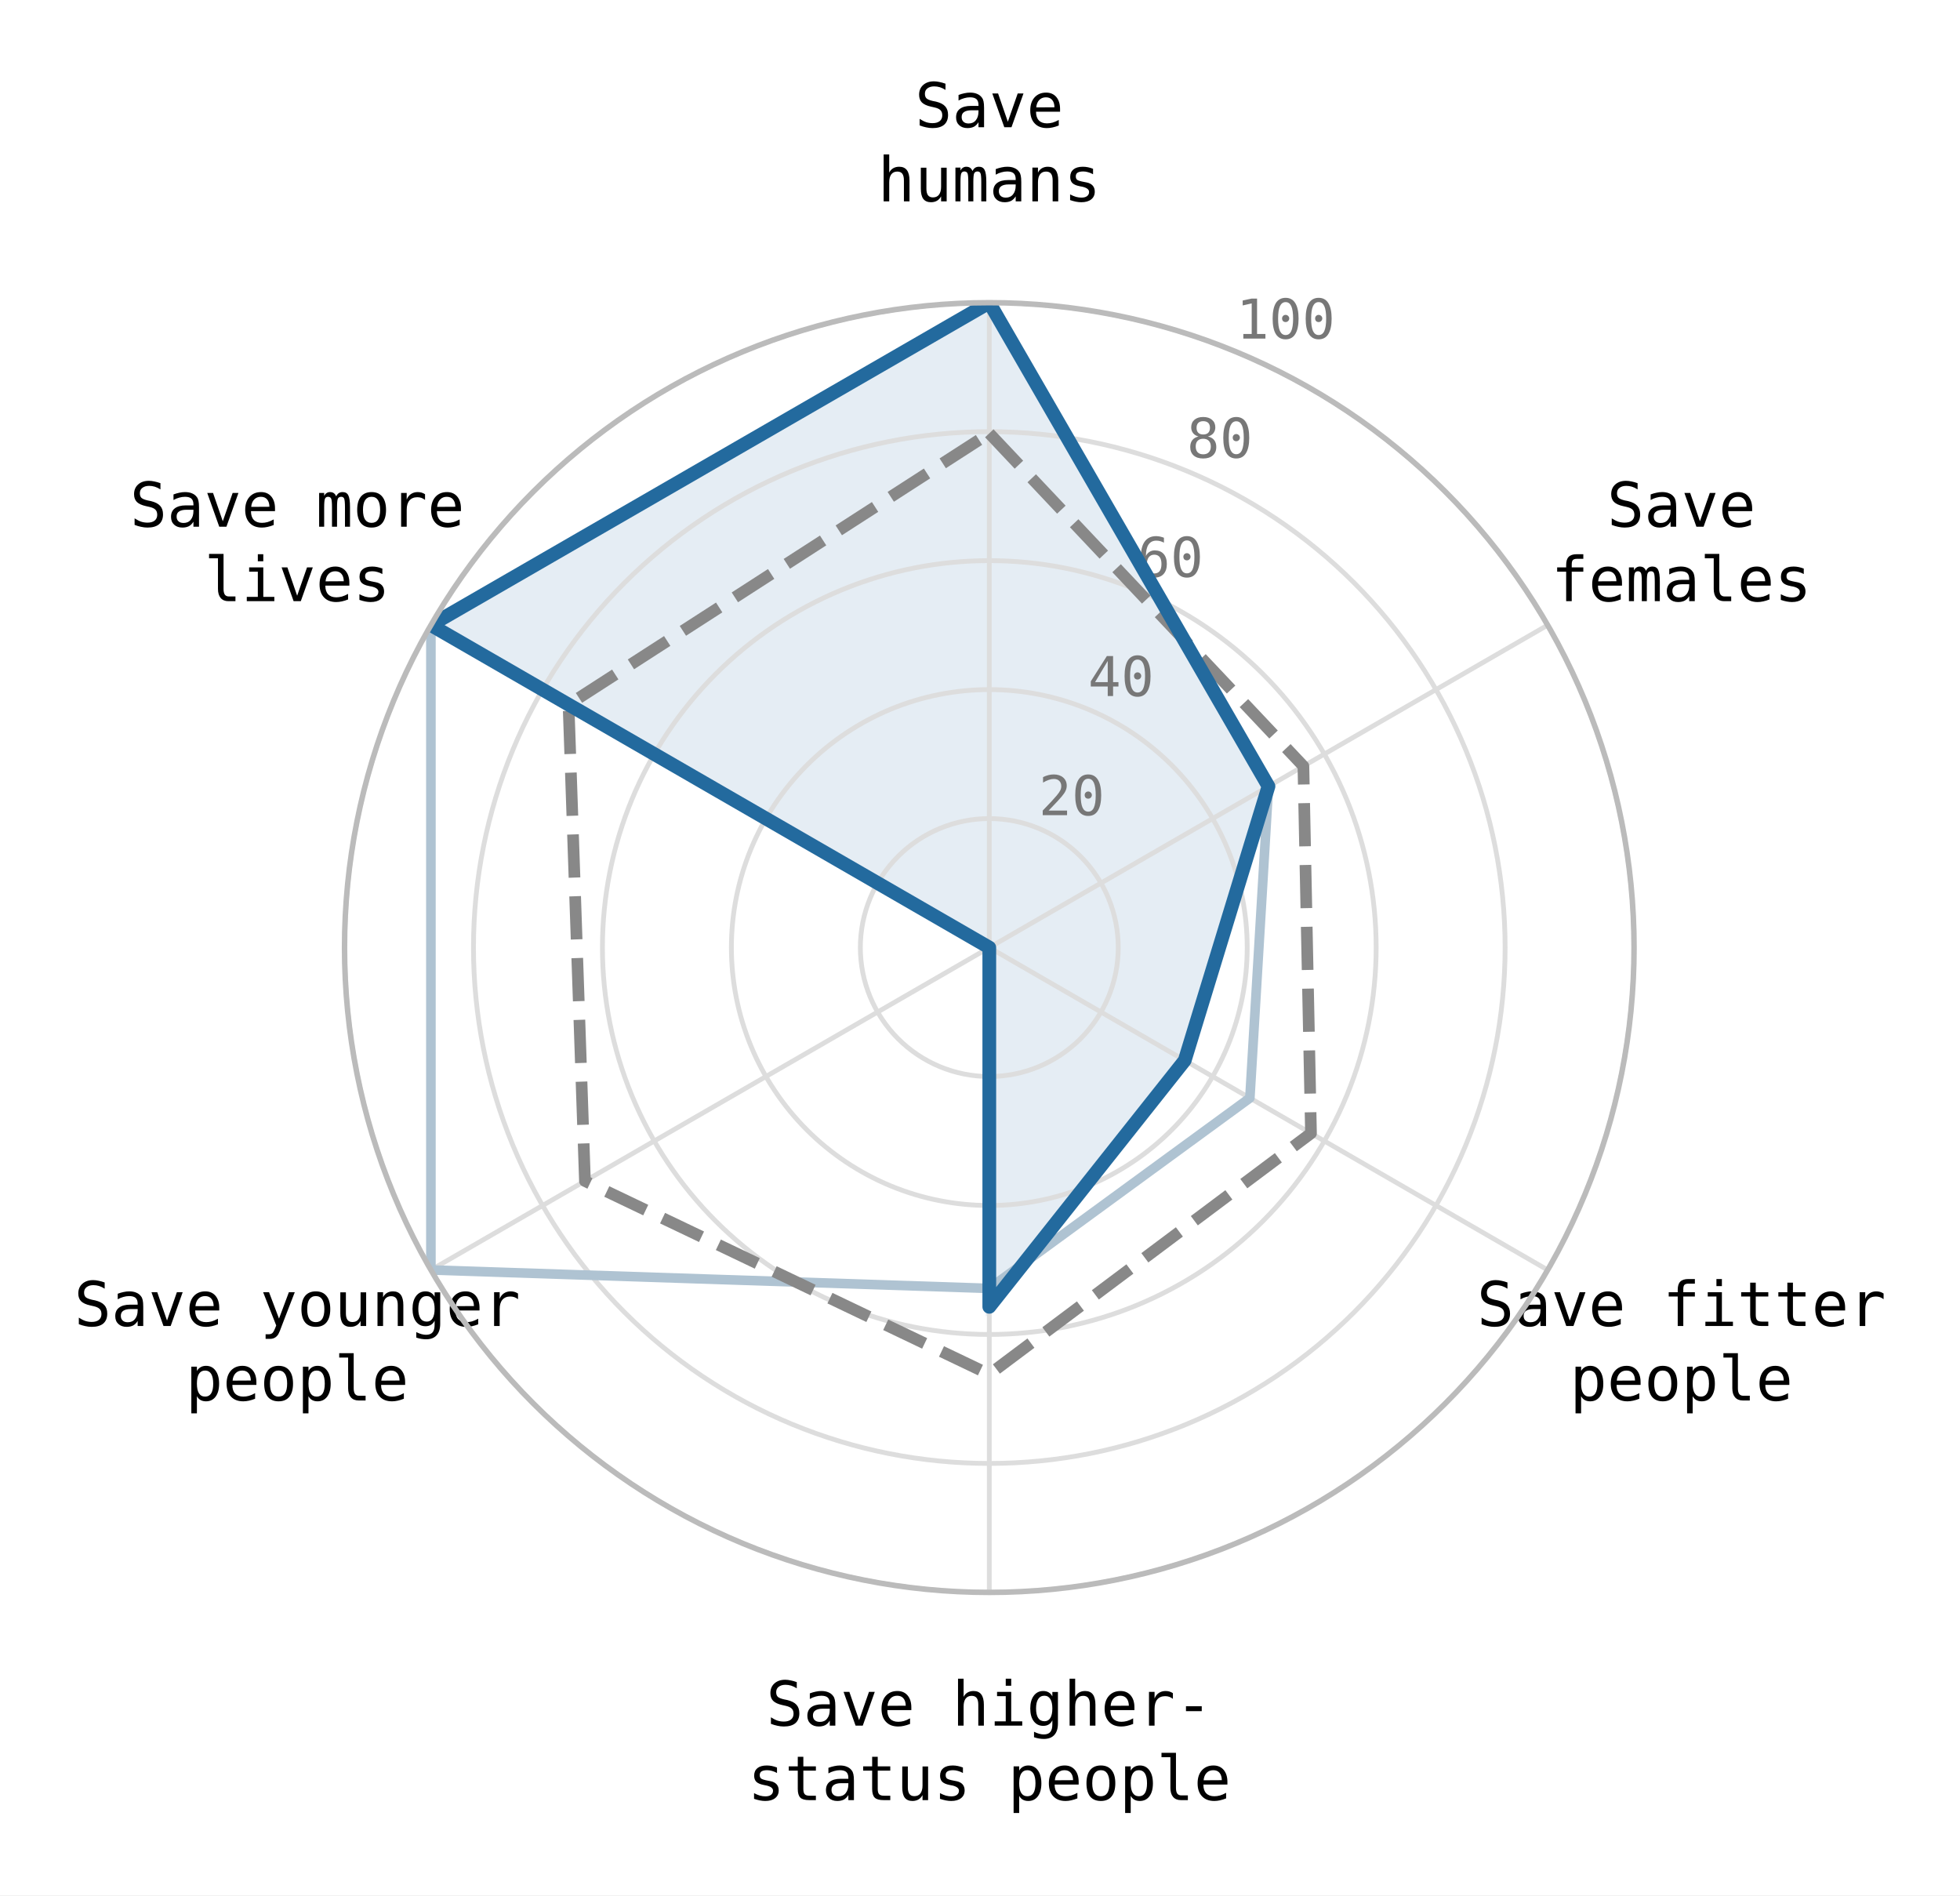
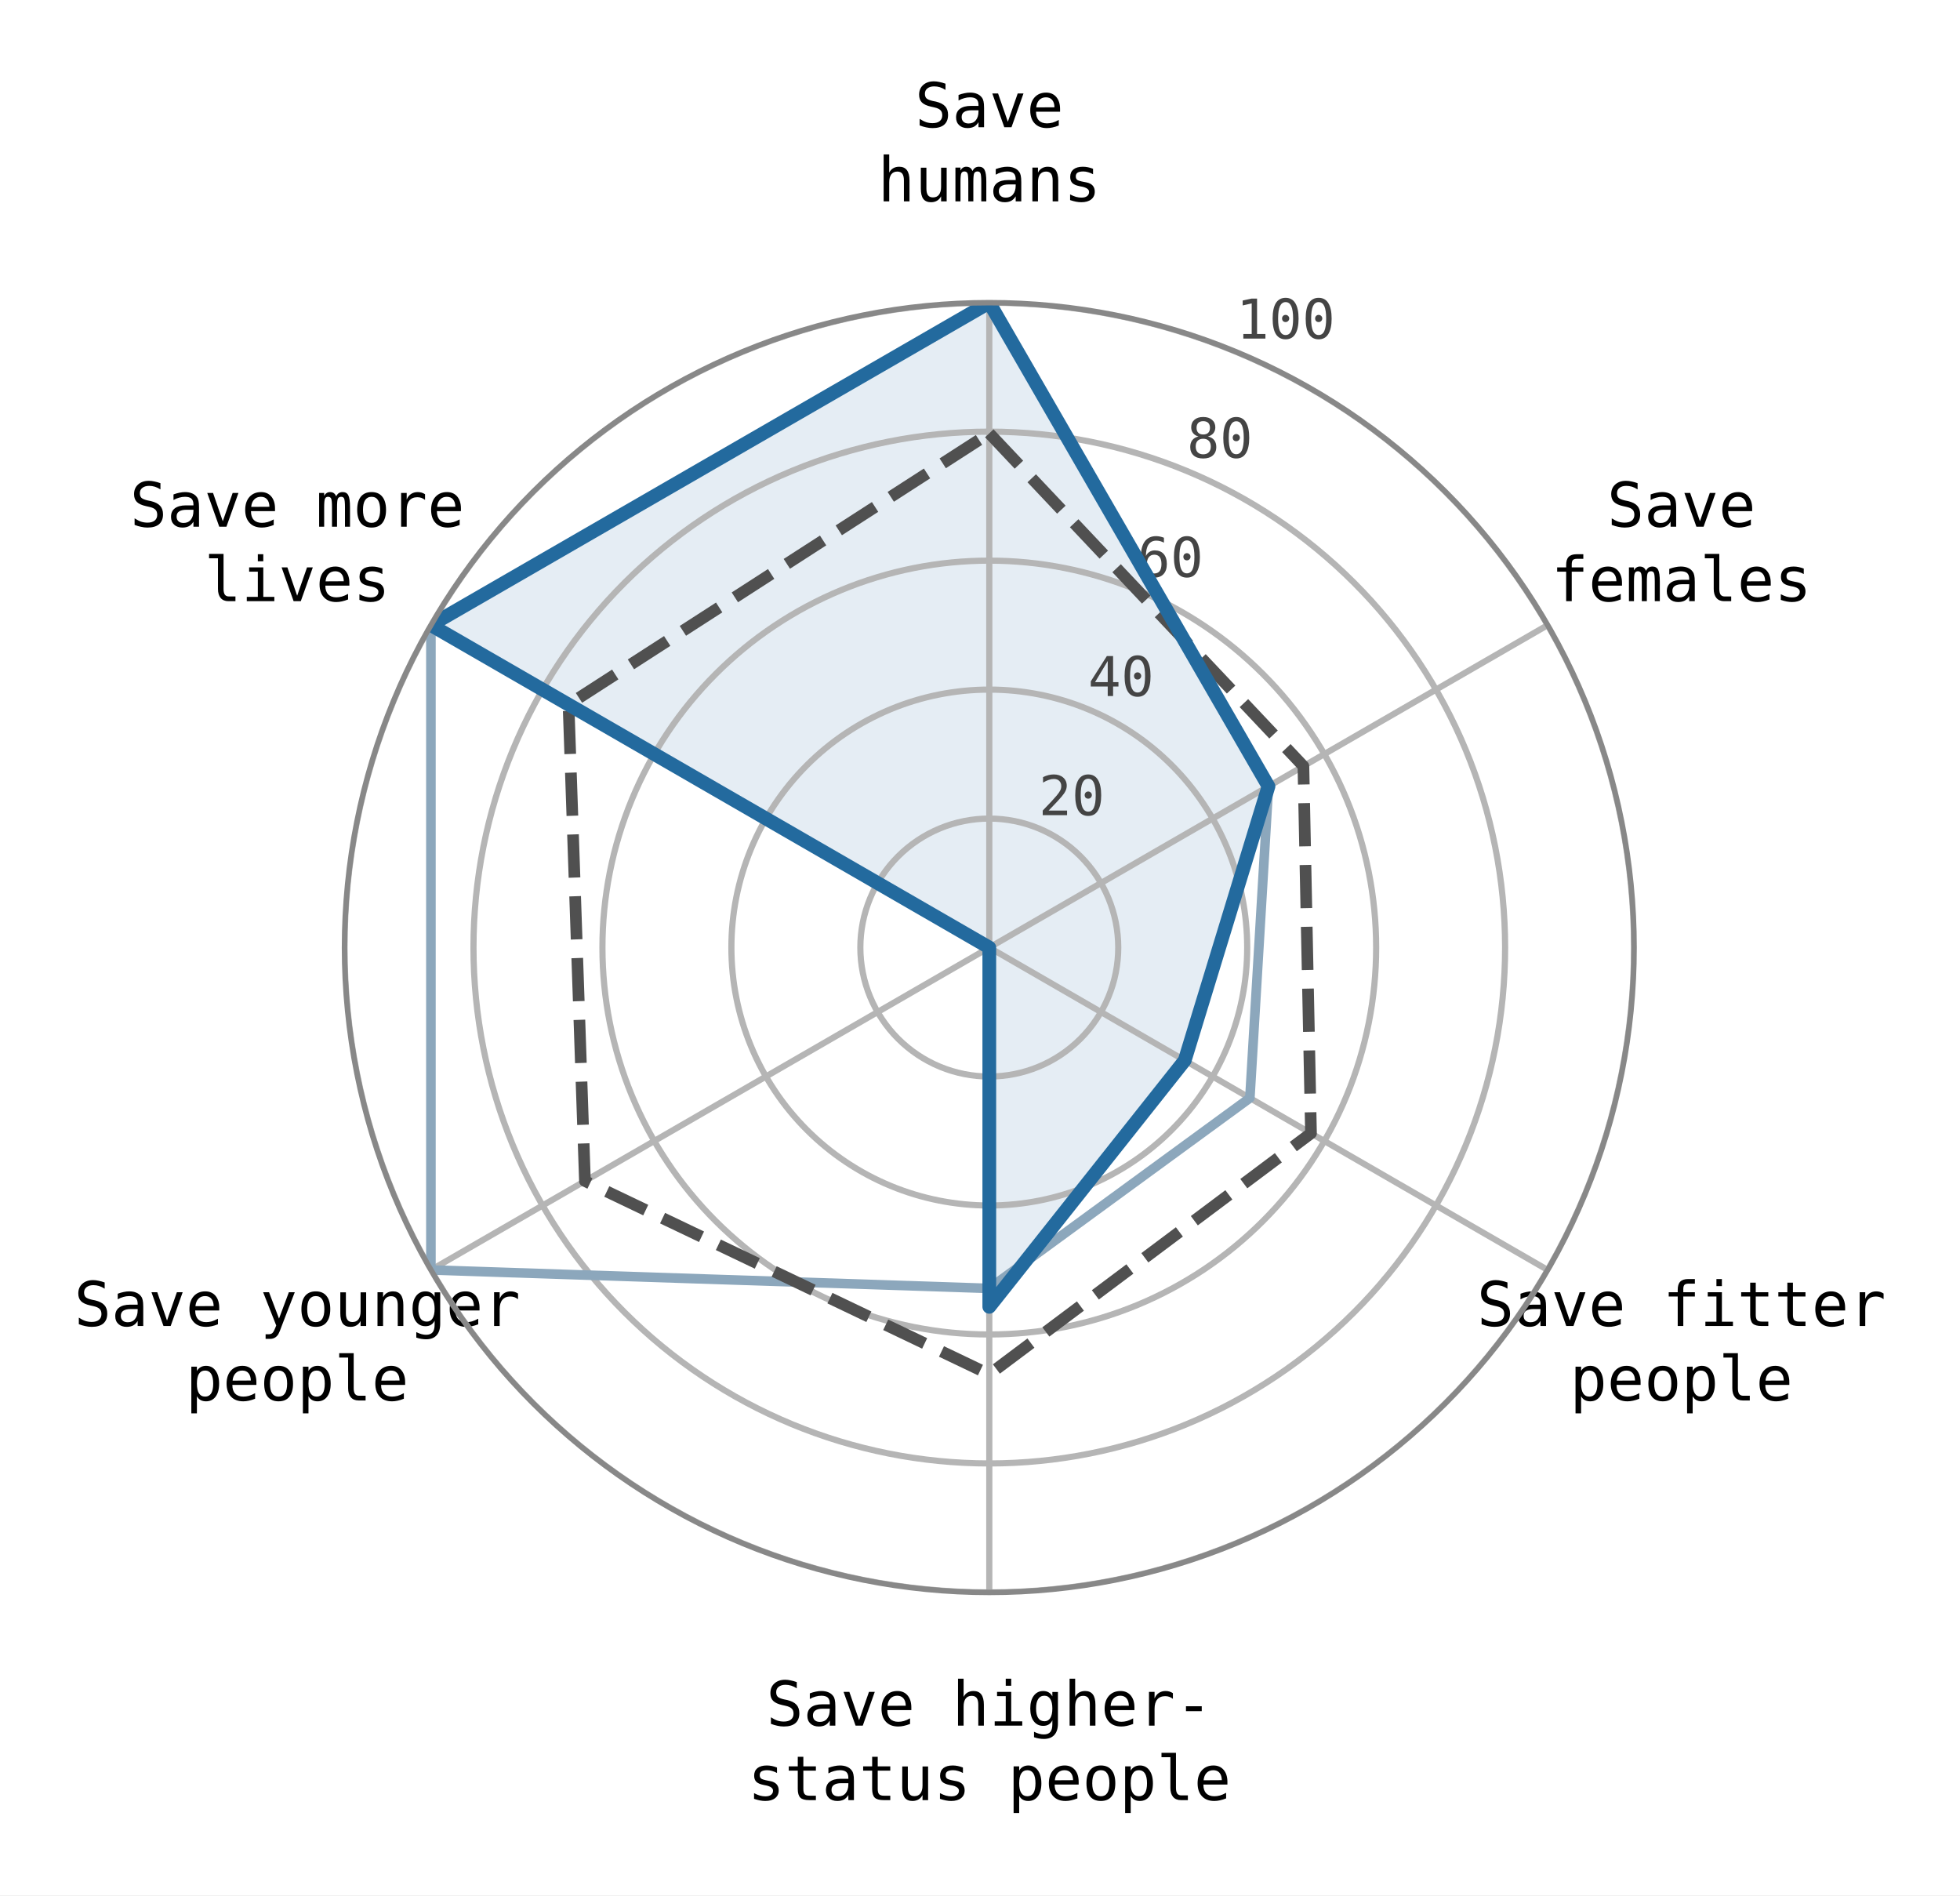
<svg xmlns="http://www.w3.org/2000/svg" width="285.625pt" height="276.148pt" viewBox="0 0 285.625 276.148" version="1.1">
  <defs>
    <style type="text/css">*{stroke-linejoin: round; stroke-linecap: butt}</style>
  </defs>
  <g id="figure_1">
    <g id="patch_1">
      <path d="M 0 276.148  L 285.625 276.148  L 285.625 0  L 0 0  z " style="fill: #ffffff" />
    </g>
    <g id="axes_1">
      <g id="patch_2">
        <path d="M 238.127 138.062  C 238.127 125.723 235.697 113.505 230.975 102.105  C 226.253 90.706 219.332 80.347 210.607 71.622  C 201.882 62.898 191.523 55.976 180.124 51.254  C 168.724 46.533 156.506 44.102 144.167 44.102  C 131.828 44.102 119.61 46.533 108.21 51.254  C 96.811 55.976 86.452 62.898 77.727 71.622  C 69.002 80.347 62.081 90.706 57.359 102.105  C 52.637 113.505 50.207 125.723 50.207 138.062  C 50.207 150.401 52.637 162.62 57.359 174.019  C 62.081 185.419 69.002 195.777 77.727 204.502  C 86.452 213.227 96.811 220.148 108.21 224.87  C 119.61 229.592 131.828 232.022 144.167 232.022  C 156.506 232.022 168.724 229.592 180.124 224.87  C 191.523 220.148 201.882 213.227 210.607 204.502  C 219.332 195.777 226.253 185.419 230.975 174.019  C 235.697 162.62 238.127 150.401 238.127 138.062  M 144.167 138.062  C 144.167 138.062 144.167 138.062 144.167 138.062  C 144.167 138.062 144.167 138.062 144.167 138.062  C 144.167 138.062 144.167 138.062 144.167 138.062  C 144.167 138.062 144.167 138.062 144.167 138.062  C 144.167 138.062 144.167 138.062 144.167 138.062  C 144.167 138.062 144.167 138.062 144.167 138.062  C 144.167 138.062 144.167 138.062 144.167 138.062  C 144.167 138.062 144.167 138.062 144.167 138.062  C 144.167 138.062 144.167 138.062 144.167 138.062  C 144.167 138.062 144.167 138.062 144.167 138.062  C 144.167 138.062 144.167 138.062 144.167 138.062  C 144.167 138.062 144.167 138.062 144.167 138.062  C 144.167 138.062 144.167 138.062 144.167 138.062  C 144.167 138.062 144.167 138.062 144.167 138.062  C 144.167 138.062 144.167 138.062 144.167 138.062  C 144.167 138.062 144.167 138.062 144.167 138.062  z " style="fill: #ffffff" />
      </g>
      <g id="patch_3">
        <path d="M 144.167 44.102  L 184.853 114.572  L 172.647 154.505  L 144.167 190.411  L 144.167 138.062  L 62.795 91.082  z " clip-path="url(#p9d50df1b43)" style="fill: #236a9e; opacity: 0.12; stroke: #236a9e; stroke-linejoin: miter" />
      </g>
      <g id="matplotlib.axis_1">
        <g id="xtick_1">
          <g id="line2d_1">
-             <path d="M 144.167 138.062  L 144.167 44.102  " clip-path="url(#p9d50df1b43)" style="fill: none; stroke: #dddddd; stroke-width: 0.7; stroke-linecap: square" />
+             <path d="M 144.167 138.062  L 144.167 44.102  " clip-path="url(#p9d50df1b43)" style="fill: none; stroke: #b5b5b5; stroke-width: 0.9; stroke-linecap: square" />
          </g>
          <g id="text_1">
            <text style="font-size: 9px; font-family: Menlo, Consolas, monospace" transform="translate(133.3304 18.53877)">Save</text>
            <text style="font-size: 9px; font-family: Menlo, Consolas, monospace" transform="translate(127.9122 29.34123)">humans</text>
          </g>
        </g>
        <g id="xtick_2">
          <g id="line2d_2">
-             <path d="M 144.167 138.062  L 225.539 91.082  " clip-path="url(#p9d50df1b43)" style="fill: none; stroke: #dddddd; stroke-width: 0.7; stroke-linecap: square" />
+             <path d="M 144.167 138.062  L 225.539 91.082  " clip-path="url(#p9d50df1b43)" style="fill: none; stroke: #b5b5b5; stroke-width: 0.9; stroke-linecap: square" />
          </g>
          <g id="text_2">
            <text style="font-size: 9px; font-family: Menlo, Consolas, monospace" transform="translate(234.1878 76.74486)">Save</text>
            <text style="font-size: 9px; font-family: Menlo, Consolas, monospace" transform="translate(226.0603 87.59514)">females</text>
          </g>
        </g>
        <g id="xtick_3">
          <g id="line2d_3">
-             <path d="M 144.167 138.062  L 225.539 185.042  " clip-path="url(#p9d50df1b43)" style="fill: none; stroke: #dddddd; stroke-width: 0.7; stroke-linecap: square" />
+             <path d="M 144.167 138.062  L 225.539 185.042  " clip-path="url(#p9d50df1b43)" style="fill: none; stroke: #b5b5b5; stroke-width: 0.9; stroke-linecap: square" />
          </g>
          <g id="text_3">
            <text style="font-size: 9px; font-family: Menlo, Consolas, monospace" transform="translate(215.2238 193.2052)">Save fitter</text>
            <text style="font-size: 9px; font-family: Menlo, Consolas, monospace" transform="translate(228.7695 204.0555)">people</text>
          </g>
        </g>
        <g id="xtick_4">
          <g id="line2d_4">
-             <path d="M 144.167 138.062  L 144.167 232.022  " clip-path="url(#p9d50df1b43)" style="fill: none; stroke: #dddddd; stroke-width: 0.7; stroke-linecap: square" />
+             <path d="M 144.167 138.062  L 144.167 232.022  " clip-path="url(#p9d50df1b43)" style="fill: none; stroke: #b5b5b5; stroke-width: 0.9; stroke-linecap: square" />
          </g>
          <g id="text_4">
            <text style="font-size: 9px; font-family: Menlo, Consolas, monospace" transform="translate(111.6573 251.4352)">Save higher-</text>
            <text style="font-size: 9px; font-family: Menlo, Consolas, monospace" transform="translate(108.9482 262.2855)">status people</text>
          </g>
        </g>
        <g id="xtick_5">
          <g id="line2d_5">
-             <path d="M 144.167 138.062  L 62.795 185.042  " clip-path="url(#p9d50df1b43)" style="fill: none; stroke: #dddddd; stroke-width: 0.7; stroke-linecap: square" />
+             <path d="M 144.167 138.062  L 62.795 185.042  " clip-path="url(#p9d50df1b43)" style="fill: none; stroke: #b5b5b5; stroke-width: 0.9; stroke-linecap: square" />
          </g>
          <g id="text_5">
            <text style="font-size: 9px; font-family: Menlo, Consolas, monospace" transform="translate(10.8 193.2049)">Save younger</text>
            <text style="font-size: 9px; font-family: Menlo, Consolas, monospace" transform="translate(27.05484 204.0551)">people</text>
          </g>
        </g>
        <g id="xtick_6">
          <g id="line2d_6">
-             <path d="M 144.167 138.062  L 62.795 91.082  " clip-path="url(#p9d50df1b43)" style="fill: none; stroke: #dddddd; stroke-width: 0.7; stroke-linecap: square" />
+             <path d="M 144.167 138.062  L 62.795 91.082  " clip-path="url(#p9d50df1b43)" style="fill: none; stroke: #b5b5b5; stroke-width: 0.9; stroke-linecap: square" />
          </g>
          <g id="text_6">
            <text style="font-size: 9px; font-family: Menlo, Consolas, monospace" transform="translate(18.92742 76.74486)">Save more</text>
            <text style="font-size: 9px; font-family: Menlo, Consolas, monospace" transform="translate(29.76398 87.59514)">lives</text>
          </g>
        </g>
      </g>
      <g id="matplotlib.axis_2">
        <g id="ytick_1">
          <g id="line2d_7">
-             <path d="M 144.167 119.27  C 146.635 119.27 149.078 119.756 151.358 120.701  C 153.638 121.645 155.71 123.029 157.455 124.774  C 159.2 126.519 160.584 128.591 161.529 130.871  C 162.473 133.151 162.959 135.594 162.959 138.062  C 162.959 140.53 162.473 142.974 161.529 145.253  C 160.584 147.533 159.2 149.605 157.455 151.35  C 155.71 153.095 153.638 154.479 151.358 155.424  C 149.078 156.368 146.635 156.854 144.167 156.854  C 141.699 156.854 139.256 156.368 136.976 155.424  C 134.696 154.479 132.624 153.095 130.879 151.35  C 129.134 149.605 127.75 147.533 126.805 145.253  C 125.861 142.974 125.375 140.53 125.375 138.062  C 125.375 135.594 125.861 133.151 126.805 130.871  C 127.75 128.591 129.134 126.519 130.879 124.774  C 132.624 123.029 134.696 121.645 136.976 120.701  C 139.256 119.756 141.699 119.27 144.167 119.27  " clip-path="url(#p9d50df1b43)" style="fill: none; stroke: #dddddd; stroke-width: 0.7; stroke-linecap: square" />
+             <path d="M 144.167 119.27  C 146.635 119.27 149.078 119.756 151.358 120.701  C 153.638 121.645 155.71 123.029 157.455 124.774  C 159.2 126.519 160.584 128.591 161.529 130.871  C 162.473 133.151 162.959 135.594 162.959 138.062  C 162.959 140.53 162.473 142.974 161.529 145.253  C 160.584 147.533 159.2 149.605 157.455 151.35  C 155.71 153.095 153.638 154.479 151.358 155.424  C 149.078 156.368 146.635 156.854 144.167 156.854  C 141.699 156.854 139.256 156.368 136.976 155.424  C 134.696 154.479 132.624 153.095 130.879 151.35  C 129.134 149.605 127.75 147.533 126.805 145.253  C 125.861 142.974 125.375 140.53 125.375 138.062  C 125.375 135.594 125.861 133.151 126.805 130.871  C 127.75 128.591 129.134 126.519 130.879 124.774  C 132.624 123.029 134.696 121.645 136.976 120.701  C 139.256 119.756 141.699 119.27 144.167 119.27  " clip-path="url(#p9d50df1b43)" style="fill: none; stroke: #b5b5b5; stroke-width: 0.9; stroke-linecap: square" />
          </g>
          <g id="text_7">
-             <text style="font-size: 8px; font-family: Menlo, Consolas, monospace; text-anchor: start; fill: #777777" x="151.358" y="118.779" transform="rotate(-0 151.3584 118.7787)">20</text>
+             <text style="font-size: 8px; font-family: Menlo, Consolas, monospace; text-anchor: start; fill: #444444" x="151.358" y="118.779" transform="rotate(-0 151.3584 118.7787)">20</text>
          </g>
        </g>
        <g id="ytick_2">
          <g id="line2d_8">
-             <path d="M 144.167 100.478  C 149.102 100.478 153.99 101.45 158.55 103.339  C 163.11 105.228 167.253 107.996 170.743 111.486  C 174.233 114.976 177.001 119.12 178.89 123.679  C 180.779 128.239 181.751 133.127 181.751 138.062  C 181.751 142.998 180.779 147.885 178.89 152.445  C 177.001 157.005 174.233 161.148 170.743 164.638  C 167.253 168.128 163.11 170.896 158.55 172.785  C 153.99 174.674 149.102 175.646 144.167 175.646  C 139.232 175.646 134.344 174.674 129.784 172.785  C 125.224 170.896 121.081 168.128 117.591 164.638  C 114.101 161.148 111.333 157.005 109.444 152.445  C 107.555 147.885 106.583 142.998 106.583 138.062  C 106.583 133.127 107.555 128.239 109.444 123.679  C 111.333 119.12 114.101 114.976 117.591 111.486  C 121.081 107.996 125.224 105.228 129.784 103.339  C 134.344 101.45 139.232 100.478 144.167 100.478  " clip-path="url(#p9d50df1b43)" style="fill: none; stroke: #dddddd; stroke-width: 0.7; stroke-linecap: square" />
+             <path d="M 144.167 100.478  C 149.102 100.478 153.99 101.45 158.55 103.339  C 163.11 105.228 167.253 107.996 170.743 111.486  C 174.233 114.976 177.001 119.12 178.89 123.679  C 180.779 128.239 181.751 133.127 181.751 138.062  C 181.751 142.998 180.779 147.885 178.89 152.445  C 177.001 157.005 174.233 161.148 170.743 164.638  C 167.253 168.128 163.11 170.896 158.55 172.785  C 153.99 174.674 149.102 175.646 144.167 175.646  C 139.232 175.646 134.344 174.674 129.784 172.785  C 125.224 170.896 121.081 168.128 117.591 164.638  C 114.101 161.148 111.333 157.005 109.444 152.445  C 107.555 147.885 106.583 142.998 106.583 138.062  C 106.583 133.127 107.555 128.239 109.444 123.679  C 111.333 119.12 114.101 114.976 117.591 111.486  C 121.081 107.996 125.224 105.228 129.784 103.339  C 134.344 101.45 139.232 100.478 144.167 100.478  " clip-path="url(#p9d50df1b43)" style="fill: none; stroke: #b5b5b5; stroke-width: 0.9; stroke-linecap: square" />
          </g>
          <g id="text_8">
-             <text style="font-size: 8px; font-family: Menlo, Consolas, monospace; text-anchor: start; fill: #777777" x="158.55" y="101.417" transform="rotate(-0 158.5498 101.4171)">40</text>
+             <text style="font-size: 8px; font-family: Menlo, Consolas, monospace; text-anchor: start; fill: #444444" x="158.55" y="101.417" transform="rotate(-0 158.5498 101.4171)">40</text>
          </g>
        </g>
        <g id="ytick_3">
          <g id="line2d_9">
-             <path d="M 144.167 81.686  C 151.57 81.686 158.901 83.144 165.741 85.977  C 172.581 88.811 178.796 92.963 184.031 98.198  C 189.266 103.433 193.419 109.648 196.252 116.488  C 199.085 123.328 200.543 130.659 200.543 138.062  C 200.543 145.465 199.085 152.797 196.252 159.636  C 193.419 166.476 189.266 172.691 184.031 177.926  C 178.796 183.161 172.581 187.314 165.741 190.147  C 158.901 192.98 151.57 194.438 144.167 194.438  C 136.764 194.438 129.433 192.98 122.593 190.147  C 115.753 187.314 109.538 183.161 104.303 177.926  C 99.068 172.691 94.915 166.476 92.082 159.636  C 89.249 152.797 87.791 145.465 87.791 138.062  C 87.791 130.659 89.249 123.328 92.082 116.488  C 94.915 109.648 99.068 103.433 104.303 98.198  C 109.538 92.963 115.753 88.811 122.593 85.977  C 129.433 83.144 136.764 81.686 144.167 81.686  " clip-path="url(#p9d50df1b43)" style="fill: none; stroke: #dddddd; stroke-width: 0.7; stroke-linecap: square" />
+             <path d="M 144.167 81.686  C 151.57 81.686 158.901 83.144 165.741 85.977  C 172.581 88.811 178.796 92.963 184.031 98.198  C 189.266 103.433 193.419 109.648 196.252 116.488  C 199.085 123.328 200.543 130.659 200.543 138.062  C 200.543 145.465 199.085 152.797 196.252 159.636  C 193.419 166.476 189.266 172.691 184.031 177.926  C 178.796 183.161 172.581 187.314 165.741 190.147  C 158.901 192.98 151.57 194.438 144.167 194.438  C 136.764 194.438 129.433 192.98 122.593 190.147  C 115.753 187.314 109.538 183.161 104.303 177.926  C 99.068 172.691 94.915 166.476 92.082 159.636  C 89.249 152.797 87.791 145.465 87.791 138.062  C 87.791 130.659 89.249 123.328 92.082 116.488  C 94.915 109.648 99.068 103.433 104.303 98.198  C 109.538 92.963 115.753 88.811 122.593 85.977  C 129.433 83.144 136.764 81.686 144.167 81.686  " clip-path="url(#p9d50df1b43)" style="fill: none; stroke: #b5b5b5; stroke-width: 0.9; stroke-linecap: square" />
          </g>
          <g id="text_9">
-             <text style="font-size: 8px; font-family: Menlo, Consolas, monospace; text-anchor: start; fill: #777777" x="165.741" y="84.056" transform="rotate(-0 165.7412 84.0556)">60</text>
+             <text style="font-size: 8px; font-family: Menlo, Consolas, monospace; text-anchor: start; fill: #444444" x="165.741" y="84.056" transform="rotate(-0 165.7412 84.0556)">60</text>
          </g>
        </g>
        <g id="ytick_4">
          <g id="line2d_10">
-             <path d="M 144.167 62.894  C 154.038 62.894 163.813 64.838 172.933 68.616  C 182.052 72.393 190.339 77.93 197.319 84.91  C 204.299 91.89 209.836 100.177 213.613 109.297  C 217.391 118.416 219.335 128.191 219.335 138.062  C 219.335 147.933 217.391 157.708 213.613 166.828  C 209.836 175.947 204.299 184.234 197.319 191.214  C 190.339 198.194 182.052 203.731 172.933 207.508  C 163.813 211.286 154.038 213.23 144.167 213.23  C 134.296 213.23 124.521 211.286 115.401 207.508  C 106.282 203.731 97.995 198.194 91.015 191.214  C 84.035 184.234 78.498 175.947 74.721 166.828  C 70.943 157.708 68.999 147.933 68.999 138.062  C 68.999 128.191 70.943 118.416 74.721 109.297  C 78.498 100.177 84.035 91.89 91.015 84.91  C 97.995 77.93 106.282 72.393 115.401 68.616  C 124.521 64.838 134.296 62.894 144.167 62.894  " clip-path="url(#p9d50df1b43)" style="fill: none; stroke: #dddddd; stroke-width: 0.7; stroke-linecap: square" />
+             <path d="M 144.167 62.894  C 154.038 62.894 163.813 64.838 172.933 68.616  C 182.052 72.393 190.339 77.93 197.319 84.91  C 204.299 91.89 209.836 100.177 213.613 109.297  C 217.391 118.416 219.335 128.191 219.335 138.062  C 219.335 147.933 217.391 157.708 213.613 166.828  C 209.836 175.947 204.299 184.234 197.319 191.214  C 190.339 198.194 182.052 203.731 172.933 207.508  C 163.813 211.286 154.038 213.23 144.167 213.23  C 134.296 213.23 124.521 211.286 115.401 207.508  C 106.282 203.731 97.995 198.194 91.015 191.214  C 84.035 184.234 78.498 175.947 74.721 166.828  C 70.943 157.708 68.999 147.933 68.999 138.062  C 68.999 128.191 70.943 118.416 74.721 109.297  C 78.498 100.177 84.035 91.89 91.015 84.91  C 97.995 77.93 106.282 72.393 115.401 68.616  C 124.521 64.838 134.296 62.894 144.167 62.894  " clip-path="url(#p9d50df1b43)" style="fill: none; stroke: #b5b5b5; stroke-width: 0.9; stroke-linecap: square" />
          </g>
          <g id="text_10">
-             <text style="font-size: 8px; font-family: Menlo, Consolas, monospace; text-anchor: start; fill: #777777" x="172.933" y="66.694" transform="rotate(-0 172.9326 66.69406)">80</text>
+             <text style="font-size: 8px; font-family: Menlo, Consolas, monospace; text-anchor: start; fill: #444444" x="172.933" y="66.694" transform="rotate(-0 172.9326 66.69406)">80</text>
          </g>
        </g>
        <g id="ytick_5">
          <g id="line2d_11">
-             <path d="M 144.167 44.102  C 156.506 44.102 168.724 46.533 180.124 51.254  C 191.523 55.976 201.882 62.898 210.607 71.622  C 219.332 80.347 226.253 90.706 230.975 102.105  C 235.697 113.505 238.127 125.723 238.127 138.062  C 238.127 150.401 235.697 162.62 230.975 174.019  C 226.253 185.419 219.332 195.777 210.607 204.502  C 201.882 213.227 191.523 220.148 180.124 224.87  C 168.724 229.592 156.506 232.022 144.167 232.022  C 131.828 232.022 119.61 229.592 108.21 224.87  C 96.811 220.148 86.452 213.227 77.727 204.502  C 69.002 195.777 62.081 185.419 57.359 174.019  C 52.637 162.62 50.207 150.401 50.207 138.062  C 50.207 125.723 52.637 113.505 57.359 102.105  C 62.081 90.706 69.002 80.347 77.727 71.622  C 86.452 62.898 96.811 55.976 108.21 51.254  C 119.61 46.533 131.828 44.102 144.167 44.102  " clip-path="url(#p9d50df1b43)" style="fill: none; stroke: #dddddd; stroke-width: 0.7; stroke-linecap: square" />
+             <path d="M 144.167 44.102  C 156.506 44.102 168.724 46.533 180.124 51.254  C 191.523 55.976 201.882 62.898 210.607 71.622  C 219.332 80.347 226.253 90.706 230.975 102.105  C 235.697 113.505 238.127 125.723 238.127 138.062  C 238.127 150.401 235.697 162.62 230.975 174.019  C 226.253 185.419 219.332 195.777 210.607 204.502  C 201.882 213.227 191.523 220.148 180.124 224.87  C 168.724 229.592 156.506 232.022 144.167 232.022  C 131.828 232.022 119.61 229.592 108.21 224.87  C 96.811 220.148 86.452 213.227 77.727 204.502  C 69.002 195.777 62.081 185.419 57.359 174.019  C 52.637 162.62 50.207 150.401 50.207 138.062  C 50.207 125.723 52.637 113.505 57.359 102.105  C 62.081 90.706 69.002 80.347 77.727 71.622  C 86.452 62.898 96.811 55.976 108.21 51.254  C 119.61 46.533 131.828 44.102 144.167 44.102  " clip-path="url(#p9d50df1b43)" style="fill: none; stroke: #b5b5b5; stroke-width: 0.9; stroke-linecap: square" />
          </g>
          <g id="text_11">
-             <text style="font-size: 8px; font-family: Menlo, Consolas, monospace; text-anchor: start; fill: #777777" x="180.124" y="49.333" transform="rotate(-0 180.1239 49.33251)">100</text>
+             <text style="font-size: 8px; font-family: Menlo, Consolas, monospace; text-anchor: start; fill: #444444" x="180.124" y="49.333" transform="rotate(-0 180.1239 49.33251)">100</text>
          </g>
        </g>
      </g>
      <g id="line2d_12">
-         <path d="M 144.167 44.102  L 184.853 114.572  L 182.14 159.986  L 144.167 187.727  L 62.795 185.042  L 62.795 91.082  L 144.167 44.102  " clip-path="url(#p9d50df1b43)" style="fill: none; stroke: #afc3d2; stroke-width: 1.4; stroke-linecap: square" />
+         <path d="M 144.167 44.102  L 184.853 114.572  L 182.14 159.986  L 144.167 187.727  L 62.795 185.042  L 62.795 91.082  L 144.167 44.102  " clip-path="url(#p9d50df1b43)" style="fill: none; stroke: #8ca7bc; stroke-width: 1.4; stroke-linecap: square" />
      </g>
      <g id="line2d_13">
-         <path d="M 144.167 63.134  L 189.942 111.634  L 191.048 165.129  L 144.167 200.243  L 85.241 172.083  L 82.851 102.661  L 144.167 63.134  " clip-path="url(#p9d50df1b43)" style="fill: none; stroke-dasharray: 6.29,2.72; stroke-dashoffset: 0; stroke: #888888; stroke-width: 1.7" />
+         <path d="M 144.167 63.134  L 189.942 111.634  L 191.048 165.129  L 144.167 200.243  L 85.241 172.083  L 82.851 102.661  L 144.167 63.134  " clip-path="url(#p9d50df1b43)" style="fill: none; stroke-dasharray: 6.29,2.72; stroke-dashoffset: 0; stroke: #505050; stroke-width: 1.7" />
      </g>
      <g id="line2d_14">
        <path d="M 144.167 44.102  L 184.853 114.572  L 172.647 154.505  L 144.167 190.411  L 144.167 138.062  L 62.795 91.082  L 144.167 44.102  " clip-path="url(#p9d50df1b43)" style="fill: none; stroke: #236a9e; stroke-width: 2; stroke-linecap: square" />
      </g>
      <g id="patch_4">
-         <path d="M 144.167 44.102  C 131.828 44.102 119.61 46.533 108.21 51.254  C 96.811 55.976 86.452 62.898 77.727 71.622  C 69.002 80.347 62.081 90.706 57.359 102.105  C 52.637 113.505 50.207 125.723 50.207 138.062  C 50.207 150.401 52.637 162.62 57.359 174.019  C 62.081 185.419 69.002 195.777 77.727 204.502  C 86.452 213.227 96.811 220.148 108.21 224.87  C 119.61 229.592 131.828 232.022 144.167 232.022  C 156.506 232.022 168.724 229.592 180.124 224.87  C 191.523 220.148 201.882 213.227 210.607 204.502  C 219.332 195.777 226.253 185.419 230.975 174.019  C 235.697 162.62 238.127 150.401 238.127 138.062  C 238.127 125.723 235.697 113.505 230.975 102.105  C 226.253 90.706 219.332 80.347 210.607 71.622  C 201.882 62.898 191.523 55.976 180.124 51.254  C 168.724 46.533 156.506 44.102 144.167 44.102  " style="fill: none; stroke: #bbbbbb; stroke-width: 0.8; stroke-linejoin: miter; stroke-linecap: square" />
+         <path d="M 144.167 44.102  C 131.828 44.102 119.61 46.533 108.21 51.254  C 96.811 55.976 86.452 62.898 77.727 71.622  C 69.002 80.347 62.081 90.706 57.359 102.105  C 52.637 113.505 50.207 125.723 50.207 138.062  C 50.207 150.401 52.637 162.62 57.359 174.019  C 62.081 185.419 69.002 195.777 77.727 204.502  C 86.452 213.227 96.811 220.148 108.21 224.87  C 119.61 229.592 131.828 232.022 144.167 232.022  C 156.506 232.022 168.724 229.592 180.124 224.87  C 191.523 220.148 201.882 213.227 210.607 204.502  C 219.332 195.777 226.253 185.419 230.975 174.019  C 235.697 162.62 238.127 150.401 238.127 138.062  C 238.127 125.723 235.697 113.505 230.975 102.105  C 226.253 90.706 219.332 80.347 210.607 71.622  C 201.882 62.898 191.523 55.976 180.124 51.254  C 168.724 46.533 156.506 44.102 144.167 44.102  " style="fill: none; stroke: #888888; stroke-width: 0.8; stroke-linejoin: miter; stroke-linecap: square" />
      </g>
    </g>
  </g>
  <defs>
    <clipPath id="p9d50df1b43">
      <path d="M 238.127 138.062  C 238.127 125.723 235.697 113.505 230.975 102.105  C 226.253 90.706 219.332 80.347 210.607 71.622  C 201.882 62.898 191.523 55.976 180.124 51.254  C 168.724 46.533 156.506 44.102 144.167 44.102  C 131.828 44.102 119.61 46.533 108.21 51.254  C 96.811 55.976 86.452 62.898 77.727 71.622  C 69.002 80.347 62.081 90.706 57.359 102.105  C 52.637 113.505 50.207 125.723 50.207 138.062  C 50.207 150.401 52.637 162.62 57.359 174.019  C 62.081 185.419 69.002 195.777 77.727 204.502  C 86.452 213.227 96.811 220.148 108.21 224.87  C 119.61 229.592 131.828 232.022 144.167 232.022  C 156.506 232.022 168.724 229.592 180.124 224.87  C 191.523 220.148 201.882 213.227 210.607 204.502  C 219.332 195.777 226.253 185.419 230.975 174.019  C 235.697 162.62 238.127 150.401 238.127 138.062  M 144.167 138.062  C 144.167 138.062 144.167 138.062 144.167 138.062  C 144.167 138.062 144.167 138.062 144.167 138.062  C 144.167 138.062 144.167 138.062 144.167 138.062  C 144.167 138.062 144.167 138.062 144.167 138.062  C 144.167 138.062 144.167 138.062 144.167 138.062  C 144.167 138.062 144.167 138.062 144.167 138.062  C 144.167 138.062 144.167 138.062 144.167 138.062  C 144.167 138.062 144.167 138.062 144.167 138.062  C 144.167 138.062 144.167 138.062 144.167 138.062  C 144.167 138.062 144.167 138.062 144.167 138.062  C 144.167 138.062 144.167 138.062 144.167 138.062  C 144.167 138.062 144.167 138.062 144.167 138.062  C 144.167 138.062 144.167 138.062 144.167 138.062  C 144.167 138.062 144.167 138.062 144.167 138.062  C 144.167 138.062 144.167 138.062 144.167 138.062  C 144.167 138.062 144.167 138.062 144.167 138.062  z " />
    </clipPath>
  </defs>
</svg>
